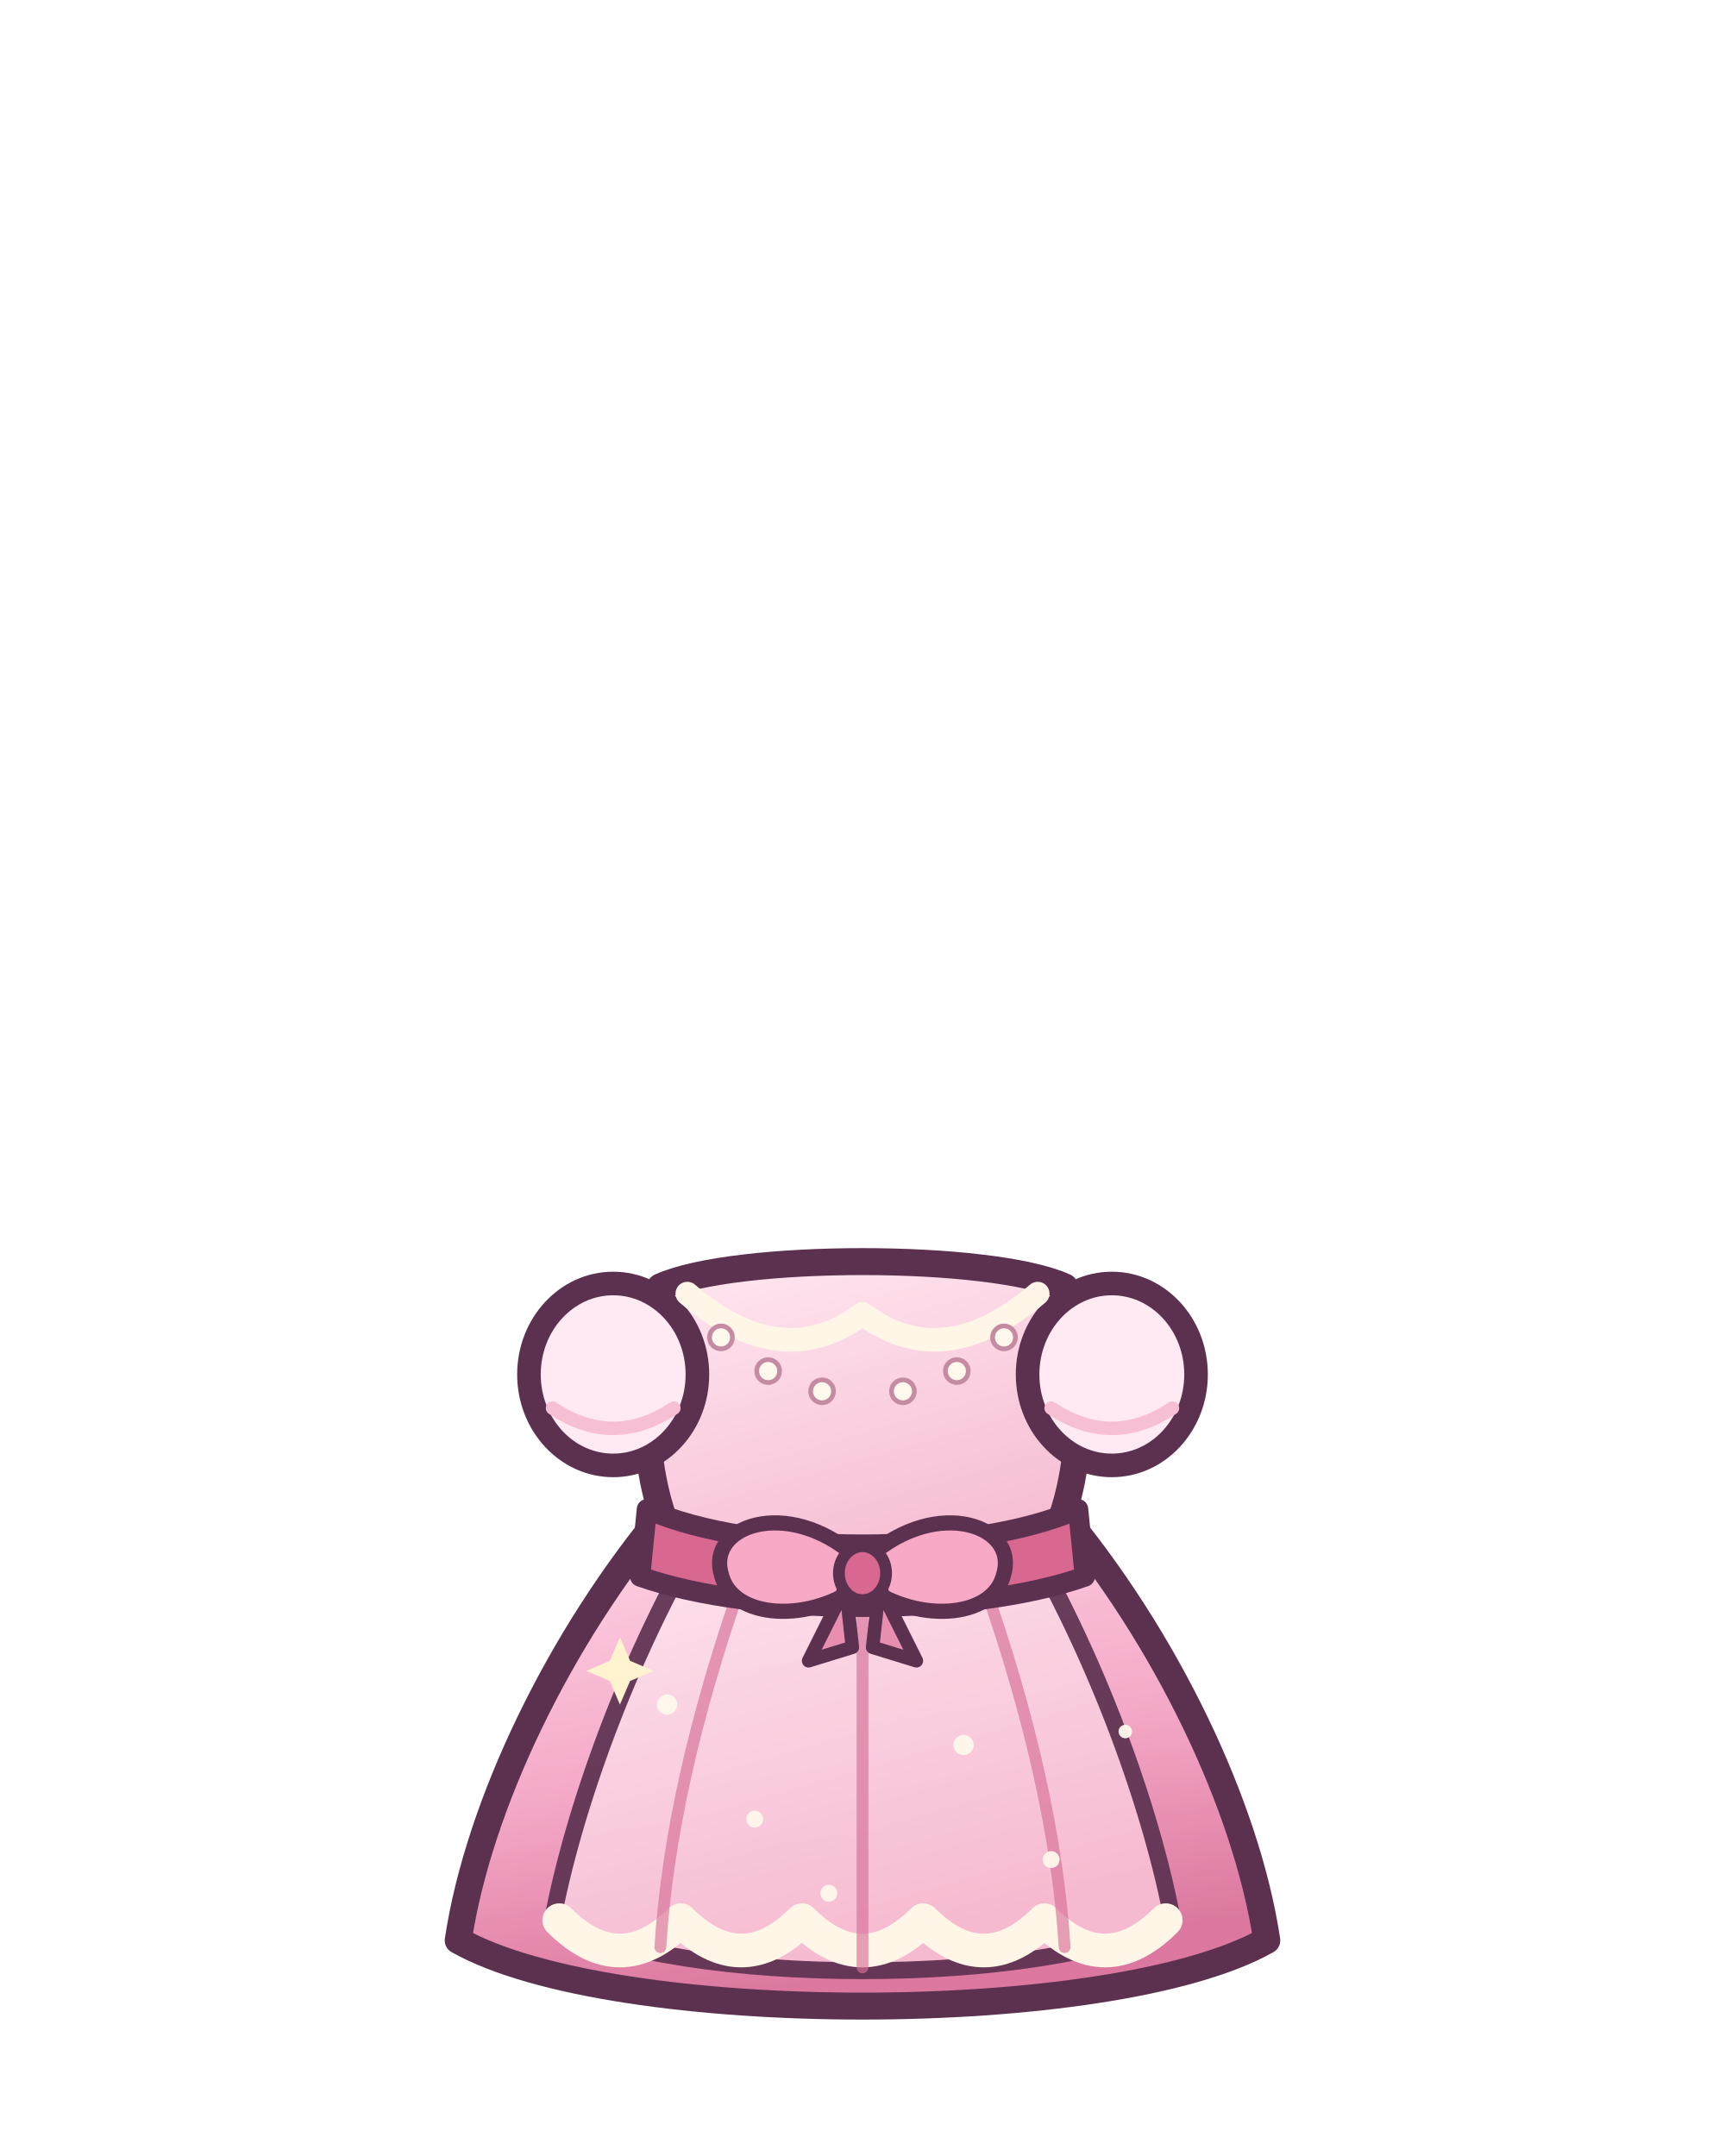
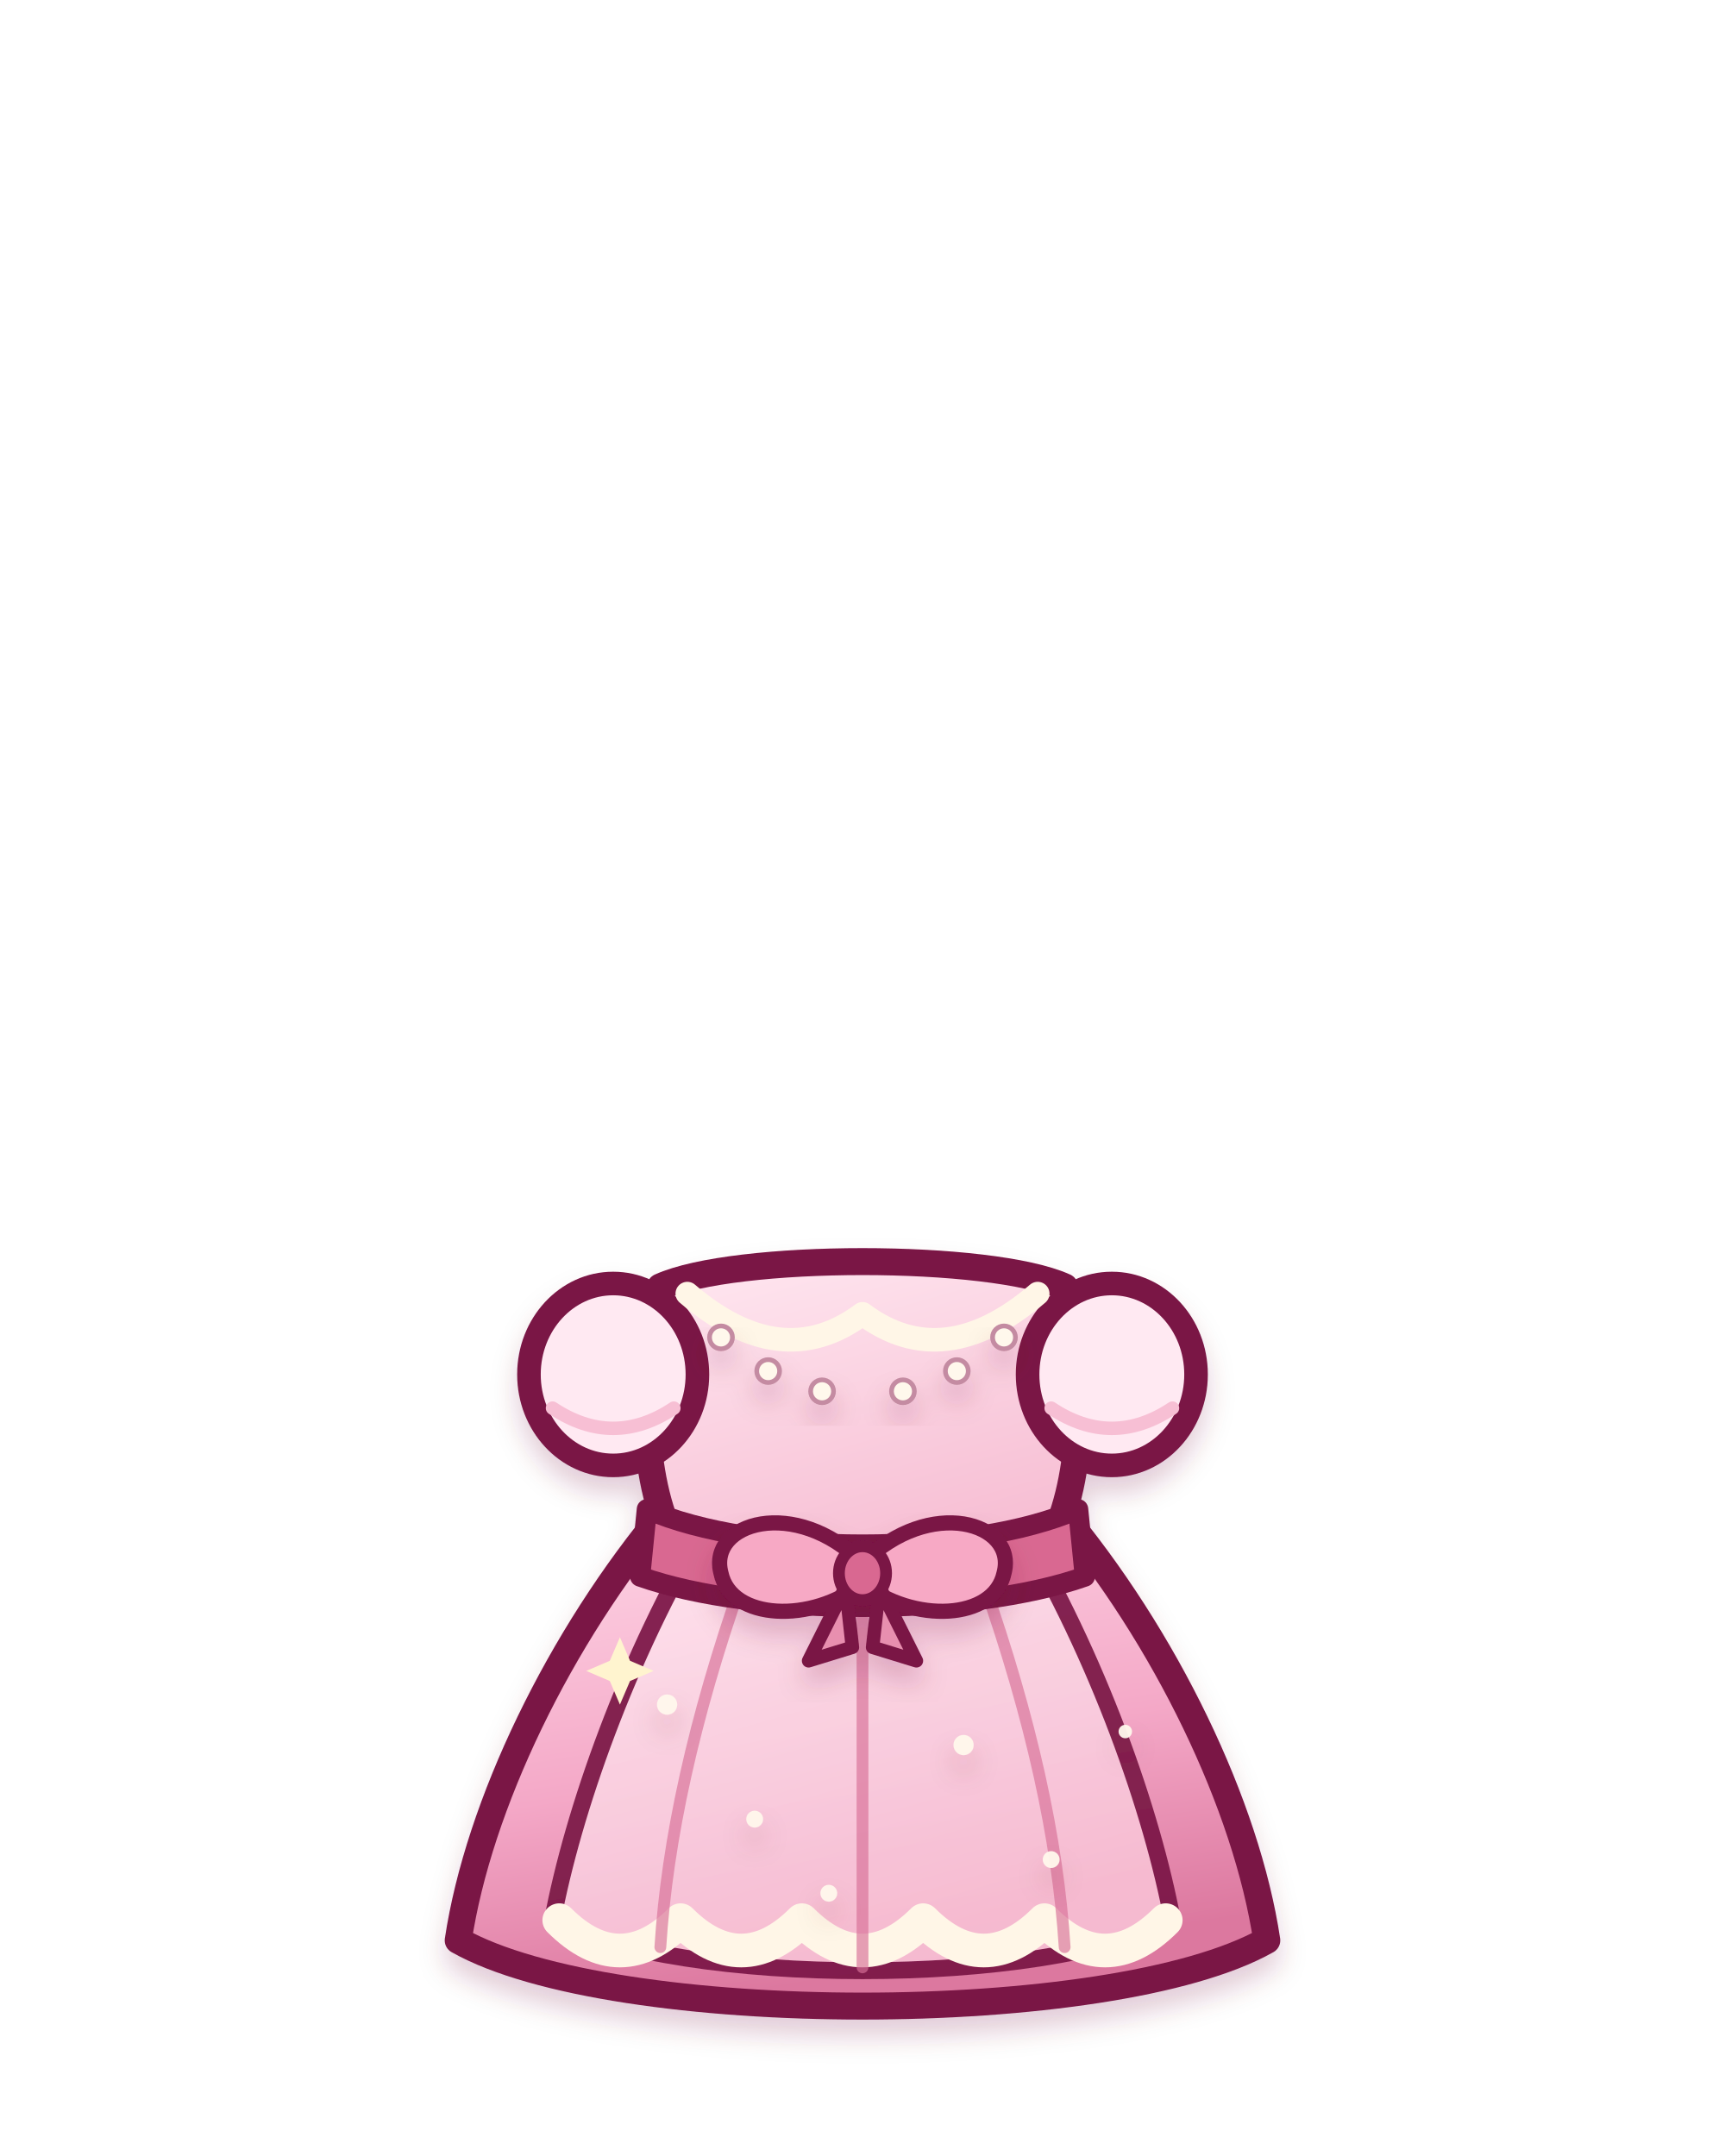
<svg xmlns="http://www.w3.org/2000/svg" viewBox="0 0 512 640" width="512" height="640">
+   <defs>
+     <filter id="glossShadow" x="-.2" y="-.2" width="1.4" height="1.5">
+       <feDropShadow dx="0" dy="5" stdDeviation="4" flood-color="#71143d" flood-opacity=".2" />
+     </filter>
+   </defs>
  <defs>
    <linearGradient id="pinkGown" x1="0" y1="0" x2="0.25" y2="1">
      <stop offset="0" stop-color="#ffd9e8" />
      <stop offset="0.58" stop-color="#f4a8c7" />
      <stop offset="1" stop-color="#dc789f" />
    </linearGradient>
    <linearGradient id="pinkOver" x1="0" y1="0" x2="0.4" y2="1">
      <stop offset="0" stop-color="#ffe8f1" />
      <stop offset="1" stop-color="#f7bfd4" />
    </linearGradient>
  </defs>
-   <g id="buffy-pink-princess" stroke-linejoin="round">
-     <path d="M198 448 C166 486 142 536 136 576 C182 602 330 602 376 576 C370 536 346 486 314 448 Z" fill="url(#pinkGown)" stroke="#5c3150" stroke-width="8" />
-     <path d="M210 452 C186 492 170 538 164 570 C202 590 310 590 348 570 C342 538 326 492 302 452 Z" fill="url(#pinkOver)" stroke="#5c3150" stroke-width="5" opacity="0.92" />
+   <g filter="url(#glossShadow)" id="buffy-pink-princess" stroke-linejoin="round">
+     <path d="M198 448 C166 486 142 536 136 576 C182 602 330 602 376 576 C370 536 346 486 314 448 Z" fill="url(#pinkGown)" stroke="#7a1645" stroke-width="8" />
+     <path d="M210 452 C186 492 170 538 164 570 C202 590 310 590 348 570 C342 538 326 492 302 452 Z" fill="url(#pinkOver)" stroke="#7a1645" stroke-width="5" opacity="0.92" />
    <path d="M166 570 Q184 588 202 570 Q220 588 238 570 Q256 588 274 570 Q292 588 310 570 Q328 588 346 570" fill="none" stroke="#fff6e7" stroke-width="10" stroke-linecap="round" />
    <path d="M220 470 C206 510 198 546 196 578 M256 468 V584 M292 470 C306 510 314 546 316 578" fill="none" stroke="#d76f96" stroke-width="3.5" stroke-linecap="round" opacity="0.65" />
-     <path d="M196 382 C190 408 190 438 200 458 C226 470 286 470 312 458 C322 438 322 408 316 382 C294 372 218 372 196 382 Z" fill="url(#pinkOver)" stroke="#5c3150" stroke-width="8" />
-     <ellipse cx="182" cy="408" rx="25" ry="27" fill="#ffe9f2" stroke="#5c3150" stroke-width="7" />
-     <ellipse cx="330" cy="408" rx="25" ry="27" fill="#ffe9f2" stroke="#5c3150" stroke-width="7" />
+     <path d="M196 382 C190 408 190 438 200 458 C226 470 286 470 312 458 C322 438 322 408 316 382 C294 372 218 372 196 382 Z" fill="url(#pinkOver)" stroke="#7a1645" stroke-width="8" />
+     <ellipse cx="182" cy="408" rx="25" ry="27" fill="#ffe9f2" stroke="#7a1645" stroke-width="7" />
+     <ellipse cx="330" cy="408" rx="25" ry="27" fill="#ffe9f2" stroke="#7a1645" stroke-width="7" />
    <path d="M164 418 Q182 430 200 418 M312 418 Q330 430 348 418" fill="none" stroke="#f7bfd4" stroke-width="4" stroke-linecap="round" />
    <path d="M204 384 Q232 408 256 390 Q280 408 308 384" fill="none" stroke="#fff6e7" stroke-width="7" stroke-linecap="round" />
-     <g fill="#fff8ec" stroke="#c48ba2" stroke-width="1.4">
+     <g filter="url(#glossShadow)" fill="#fff8ec" stroke="#c48ba2" stroke-width="1.4">
      <circle cx="214" cy="397" r="3.4" />
      <circle cx="228" cy="407" r="3.4" />
      <circle cx="244" cy="413" r="3.4" />
      <circle cx="268" cy="413" r="3.4" />
      <circle cx="284" cy="407" r="3.4" />
      <circle cx="298" cy="397" r="3.4" />
    </g>
-     <path d="M192 448 C224 462 288 462 320 448 L322 468 C288 480 224 480 190 468 Z" fill="#d96891" stroke="#5c3150" stroke-width="6" />
-     <g transform="translate(256 464)">
-       <path d="M0 0 C-20 -20 -46 -12 -42 3 C-39 17 -15 18 0 6 Z" fill="#f7a9c5" stroke="#5c3150" stroke-width="4.5" />
-       <path d="M0 0 C20 -20 46 -12 42 3 C39 17 15 18 0 6 Z" fill="#f7a9c5" stroke="#5c3150" stroke-width="4.5" />
-       <path d="M-5 7 L-16 29 L-3 25 Z" fill="#e88faf" stroke="#5c3150" stroke-width="4" />
-       <path d="M5 7 L16 29 L3 25 Z" fill="#e88faf" stroke="#5c3150" stroke-width="4" />
-       <ellipse cx="0" cy="3" rx="7" ry="8" fill="#d96891" stroke="#5c3150" stroke-width="3.5" />
+     <path d="M192 448 C224 462 288 462 320 448 L322 468 C288 480 224 480 190 468 Z" fill="#d96891" stroke="#7a1645" stroke-width="6" />
+     <g filter="url(#glossShadow)" transform="translate(256 464)">
+       <path d="M0 0 C-20 -20 -46 -12 -42 3 C-39 17 -15 18 0 6 Z" fill="#f7a9c5" stroke="#7a1645" stroke-width="4.5" />
+       <path d="M0 0 C20 -20 46 -12 42 3 C39 17 15 18 0 6 Z" fill="#f7a9c5" stroke="#7a1645" stroke-width="4.5" />
+       <path d="M-5 7 L-16 29 L-3 25 Z" fill="#e88faf" stroke="#7a1645" stroke-width="4" />
+       <path d="M5 7 L16 29 L3 25 Z" fill="#e88faf" stroke="#7a1645" stroke-width="4" />
+       <ellipse cx="0" cy="3" rx="7" ry="8" fill="#d96891" stroke="#7a1645" stroke-width="3.5" />
    </g>
-     <g fill="#fff8ec" opacity="0.95">
+     <g filter="url(#glossShadow)" fill="#fff8ec" opacity="0.95">
      <circle cx="198" cy="506" r="3" />
      <circle cx="224" cy="540" r="2.5" />
      <circle cx="286" cy="518" r="3" />
      <circle cx="312" cy="552" r="2.5" />
      <circle cx="246" cy="562" r="2.5" />
      <circle cx="334" cy="514" r="2" />
    </g>
    <path d="M184 486 l3 7 7 3 -7 3 -3 7 -3 -7 -7 -3 7 -3 Z" fill="#fff4cf" />
  </g>
</svg>
